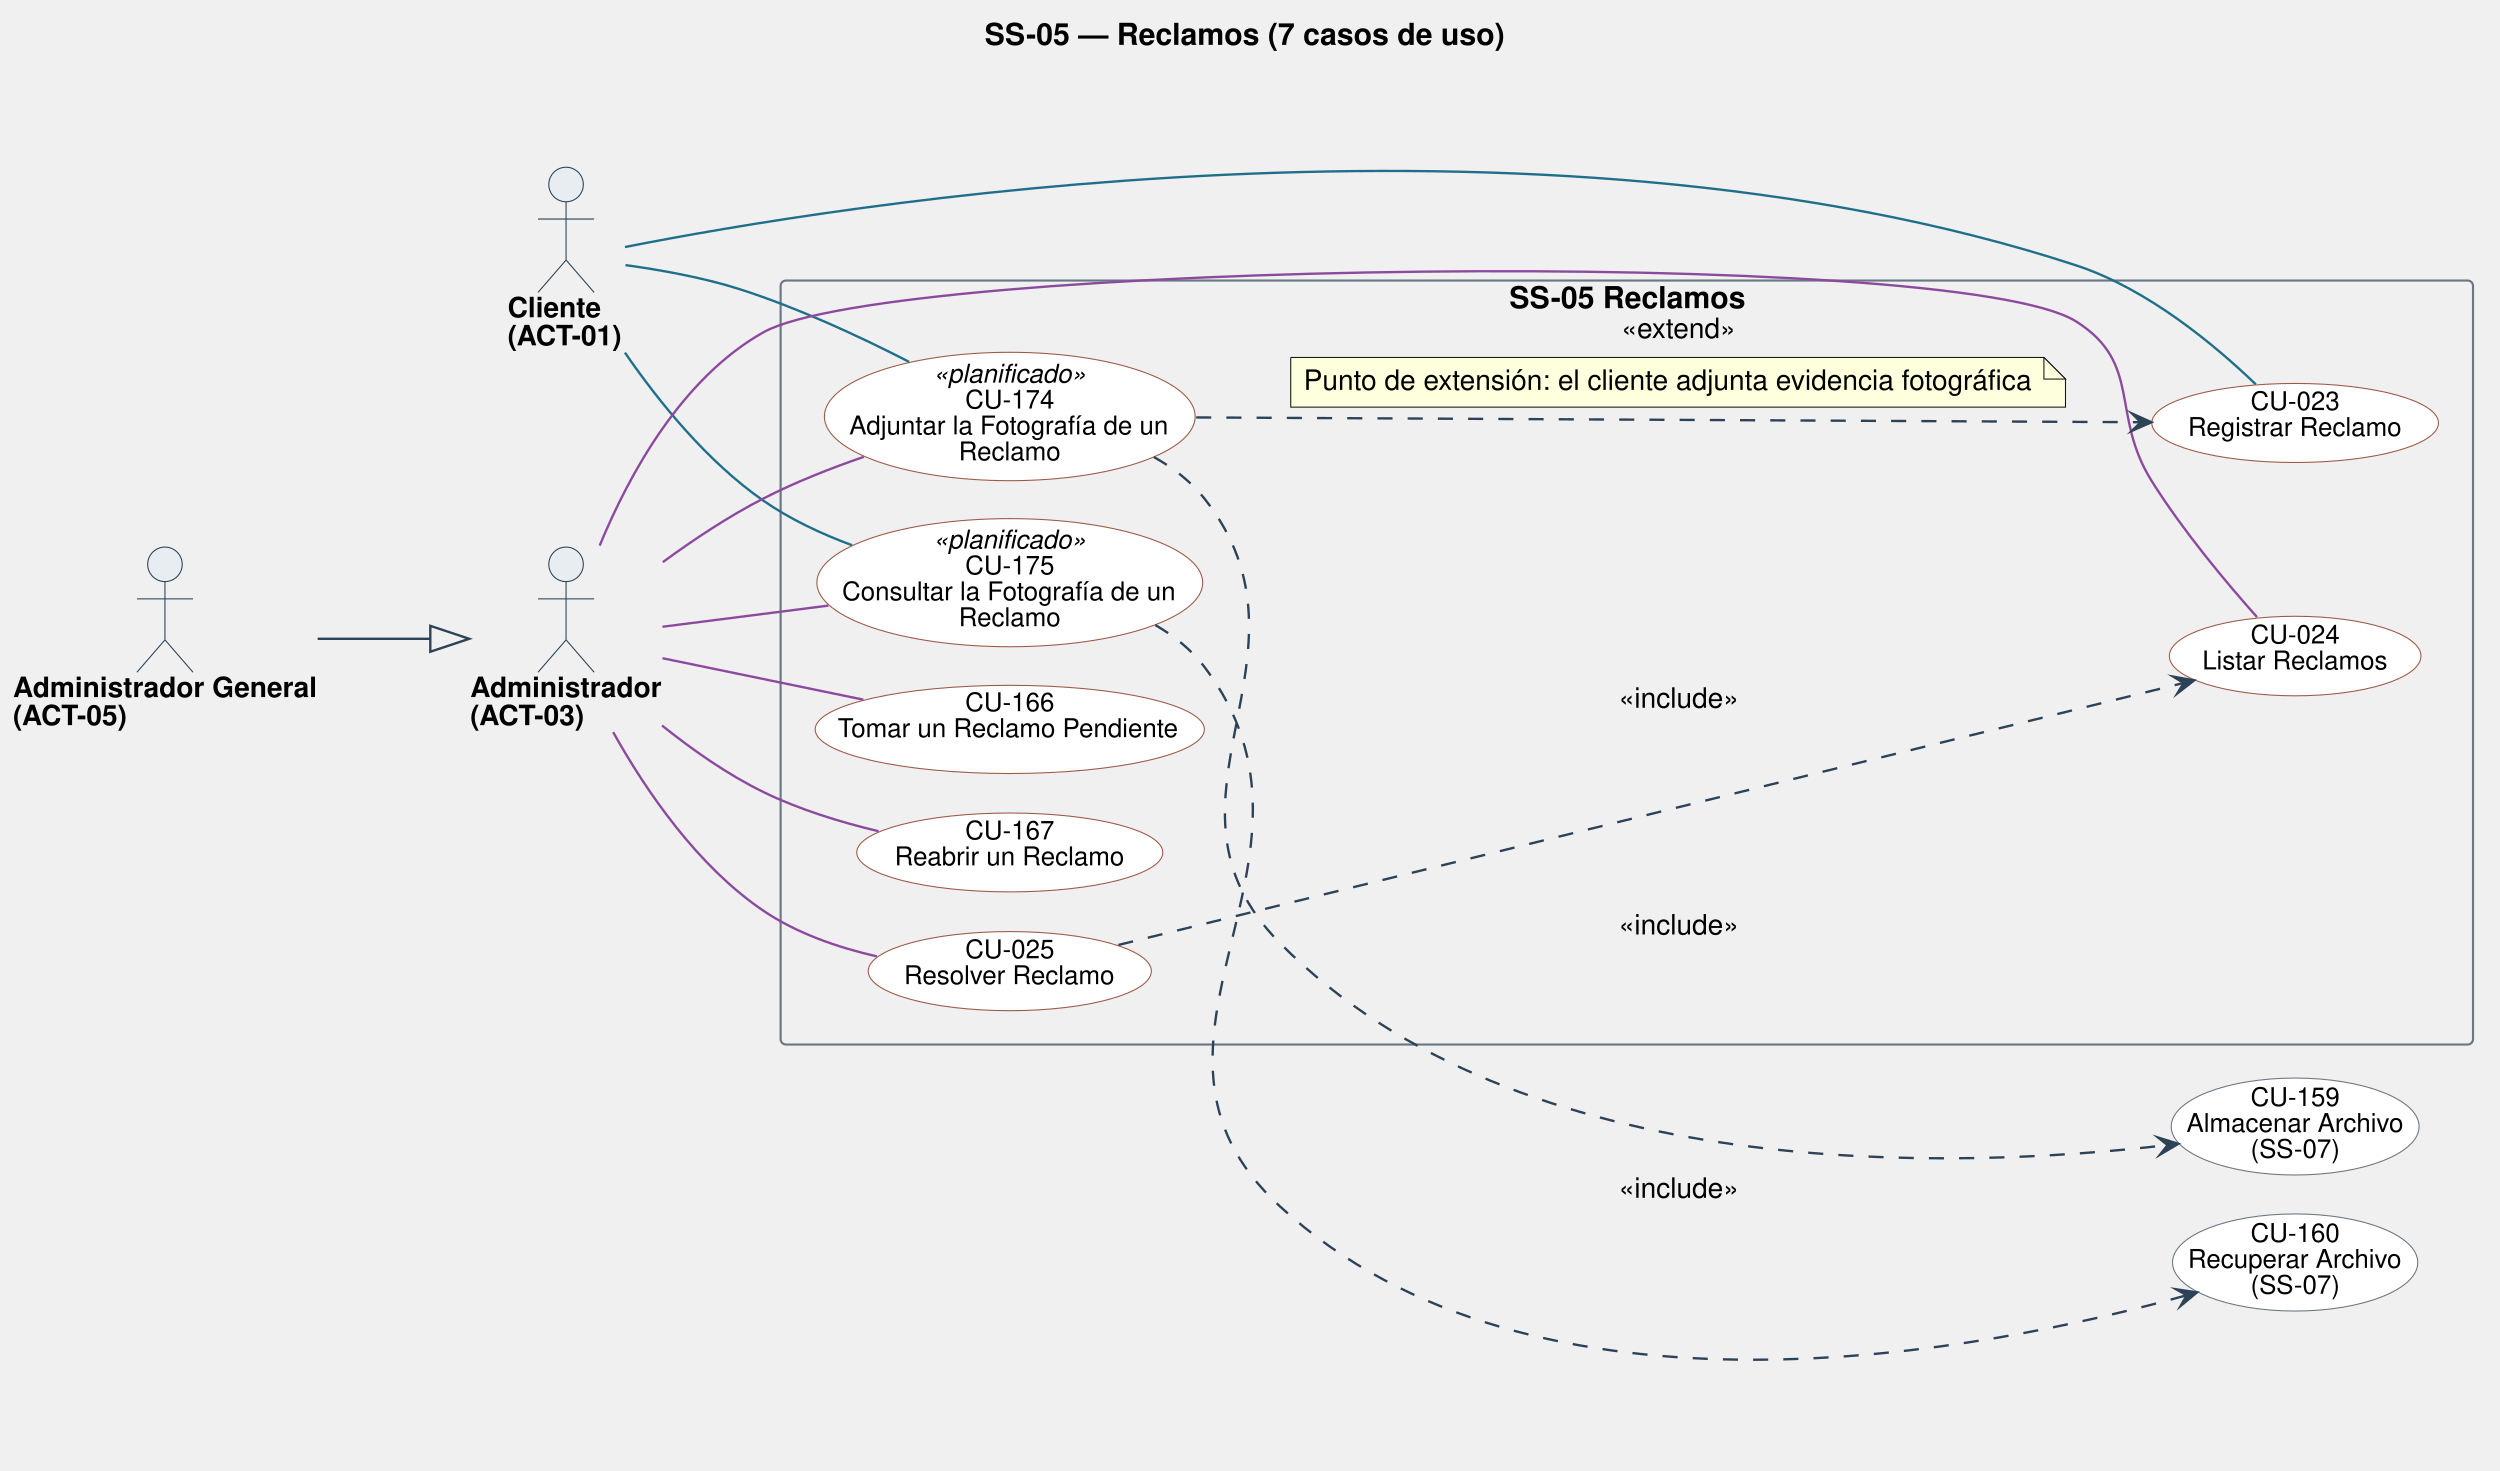
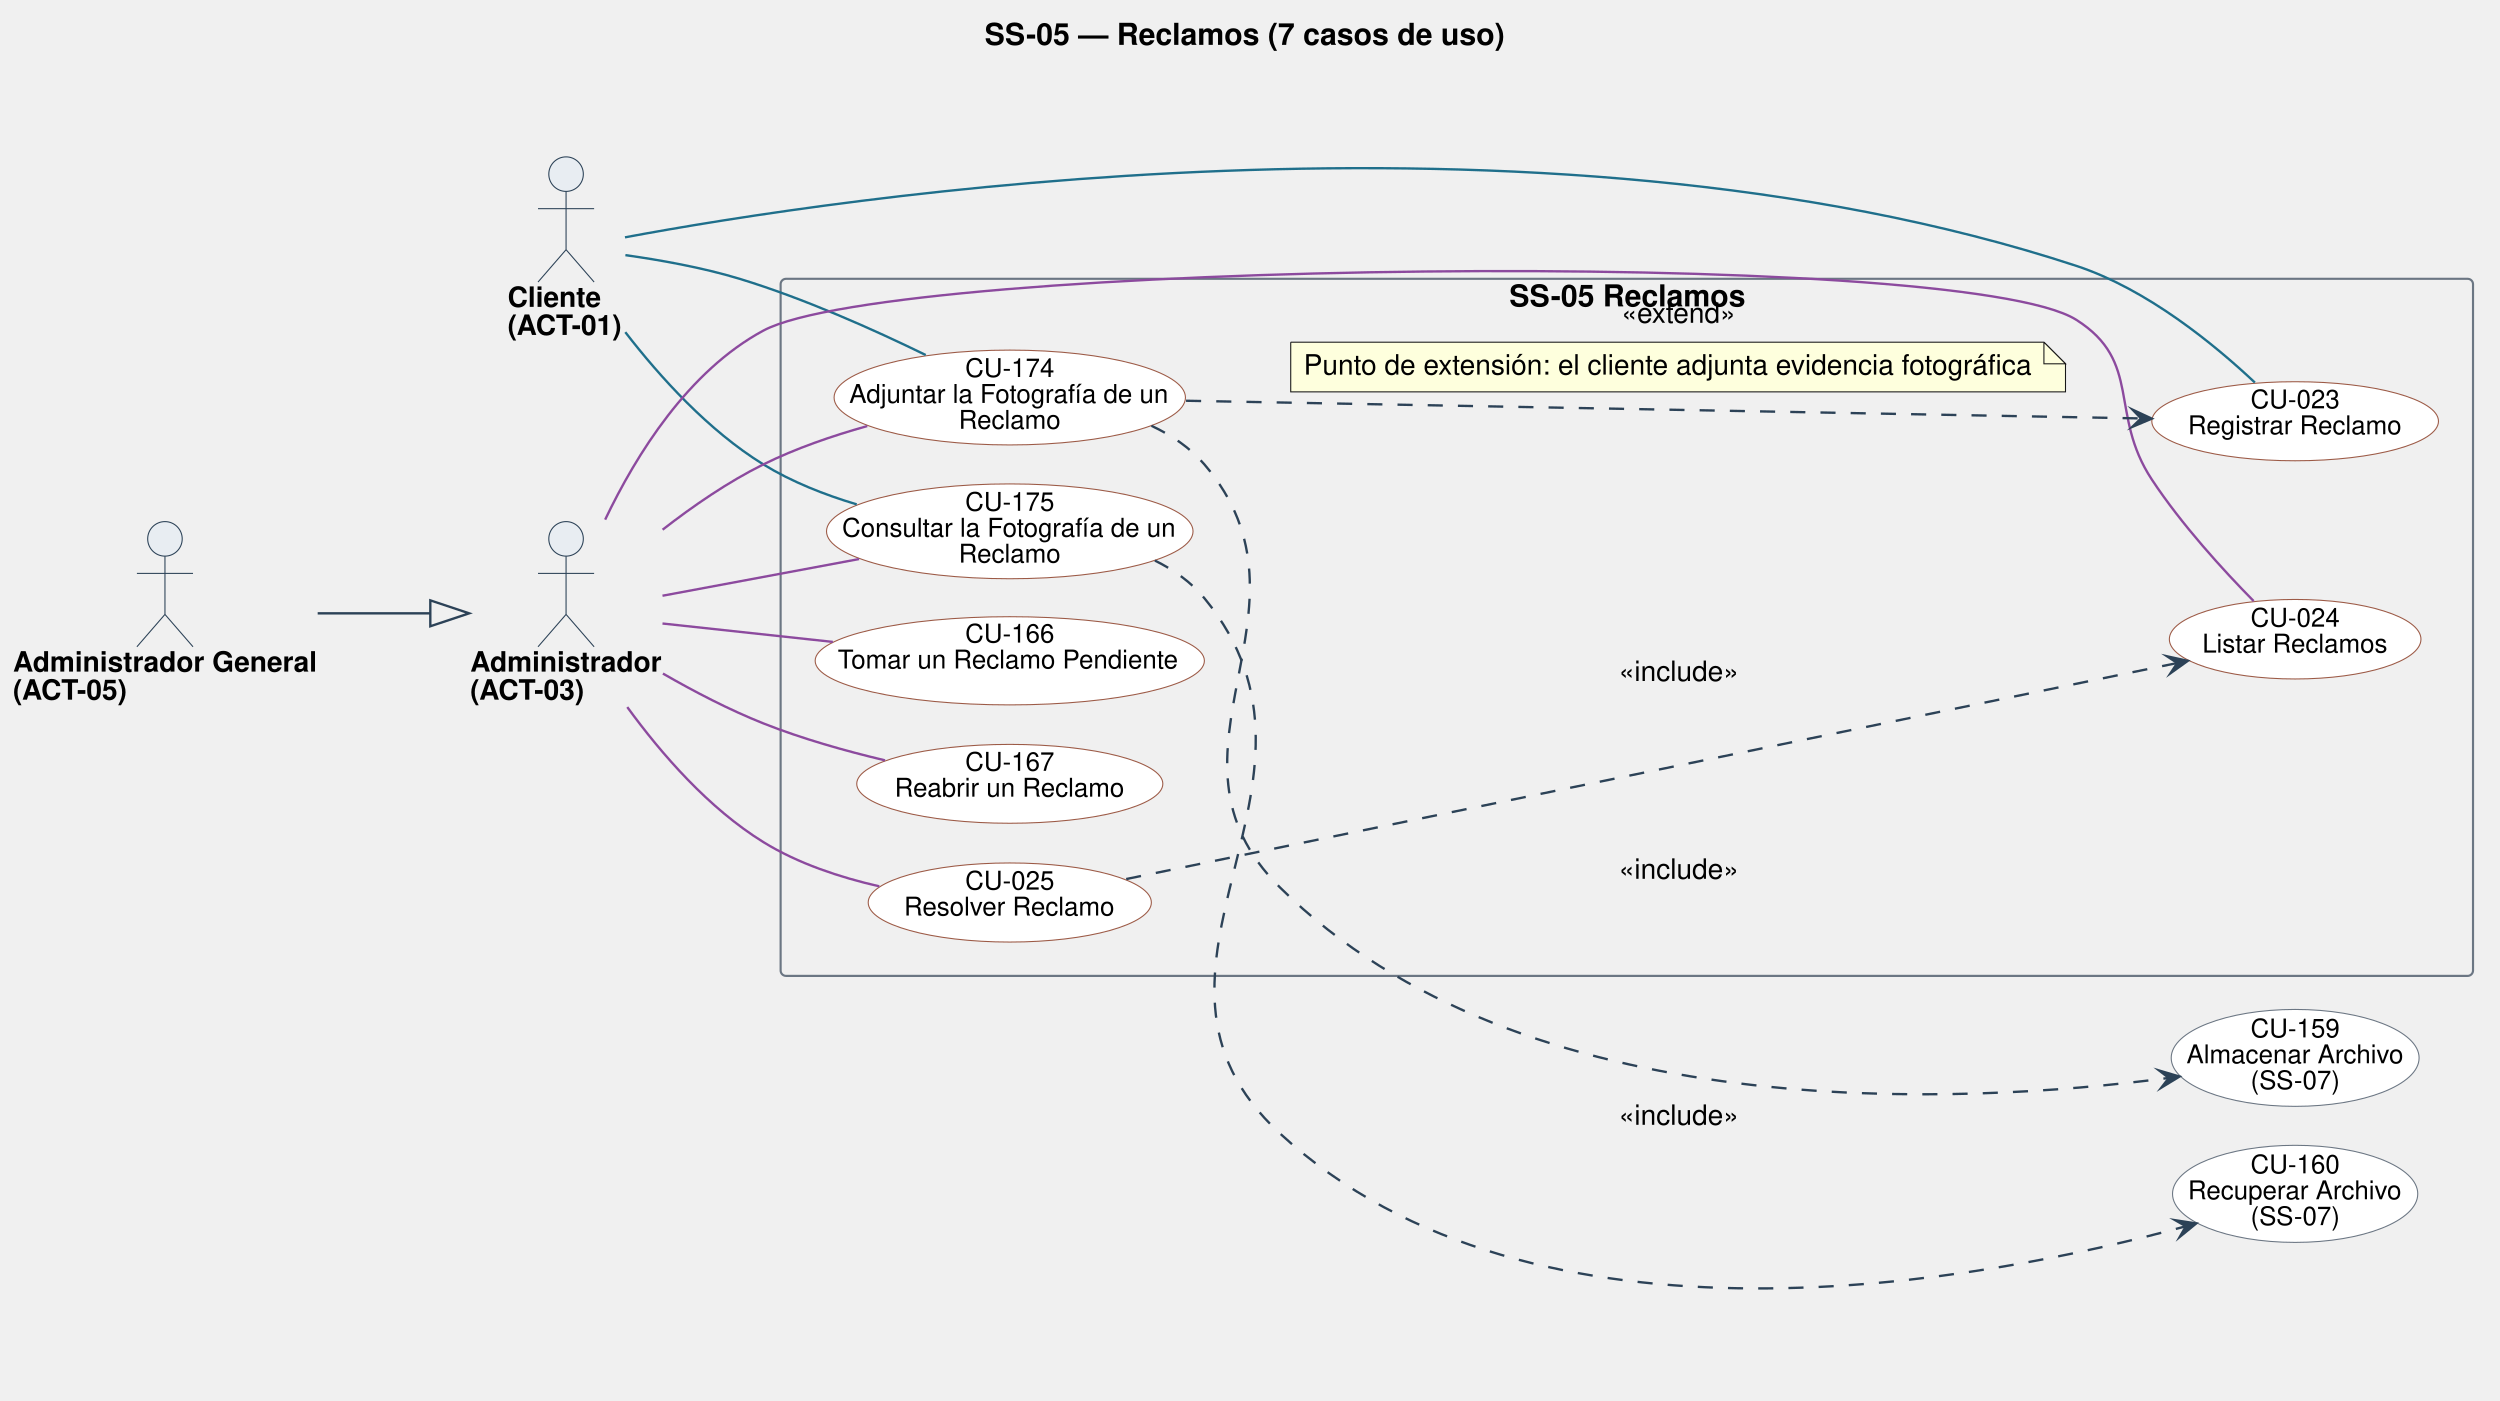
- <svg xmlns="http://www.w3.org/2000/svg" version="1.1" data-diagram-type="DESCRIPTION" style="width:1810px;height:1065px;background:#FFFFFF;" width="1810.938px" height="1065.625px" viewBox="0 0 1810 1065" zoomAndPan="magnify" preserveAspectRatio="none" contentStyleType="text/css">
+ <svg xmlns="http://www.w3.org/2000/svg" version="1.1" data-diagram-type="DESCRIPTION" style="width:1810px;height:1014px;background:#FFFFFF;" width="1810.938px" height="1014.063px" viewBox="0 0 1810 1014" zoomAndPan="magnify" preserveAspectRatio="none" contentStyleType="text/css">
  <defs />
  <g font-family="sans-serif" lengthAdjust="spacing">
    <g class="title" data-source-line="1">
      <text x="712.87" y="32.469" fill="#000" font-size="21.875" textLength="375.667" font-weight="700" font-family="Helvetica">SS-05 — Reclamos (7 casos de uso)</text>
    </g>
    <g class="cluster" data-qualified-name="SS-05 Reclamos" id="ent0004" data-source-line="40">
-       <rect x="565.172" y="203.109" width="1225.297" height="553.125" fill="none" style="stroke:#6B7683;stroke-width:1.563;" rx="3.906" ry="3.906" />
-       <text x="1092.708" y="223.079" fill="#000" font-size="21.875" textLength="170.226" font-weight="700" font-family="Helvetica">SS-05 Reclamos</text>
+       <rect x="565.172" y="201.859" width="1225.297" height="504.688" fill="none" style="stroke:#6B7683;stroke-width:1.563;" rx="3.906" ry="3.906" />
+       <text x="1092.708" y="221.829" fill="#000" font-size="21.875" textLength="170.226" font-weight="700" font-family="Helvetica">SS-05 Reclamos</text>
    </g>
    <g class="entity" data-qualified-name="SS-05 Reclamos.U023" id="ent0005" data-source-line="41">
-       <ellipse cx="1661.681" cy="306.23" rx="103.775" ry="28.621" fill="#FFF" style="stroke:#9C5A46;stroke-width:0.781;" />
-       <text x="1629.377" y="296.886" fill="#000" font-size="18.75" textLength="64.609" font-family="Helvetica">CU-023</text>
-       <text x="1584.054" y="315.636" fill="#000" font-size="18.75" textLength="155.255" font-family="Helvetica">Registrar Reclamo</text>
+       <ellipse cx="1661.681" cy="304.98" rx="103.775" ry="28.621" fill="#FFF" style="stroke:#9C5A46;stroke-width:0.781;" />
+       <text x="1629.377" y="295.636" fill="#000" font-size="18.75" textLength="64.609" font-family="Helvetica">CU-023</text>
+       <text x="1584.054" y="314.386" fill="#000" font-size="18.75" textLength="155.255" font-family="Helvetica">Registrar Reclamo</text>
    </g>
    <g class="entity" data-qualified-name="SS-05 Reclamos.U024" id="ent0006" data-source-line="42">
-       <ellipse cx="1661.693" cy="474.978" rx="91.084" ry="28.79" fill="#FFF" style="stroke:#9C5A46;stroke-width:0.781;" />
-       <text x="1629.388" y="465.905" fill="#000" font-size="18.75" textLength="64.609" font-family="Helvetica">CU-024</text>
-       <text x="1594.484" y="484.655" fill="#000" font-size="18.75" textLength="134.418" font-family="Helvetica">Listar Reclamos</text>
+       <ellipse cx="1661.693" cy="462.79" rx="91.084" ry="28.79" fill="#FFF" style="stroke:#9C5A46;stroke-width:0.781;" />
+       <text x="1629.388" y="453.717" fill="#000" font-size="18.75" textLength="64.609" font-family="Helvetica">CU-024</text>
+       <text x="1594.484" y="472.467" fill="#000" font-size="18.75" textLength="134.418" font-family="Helvetica">Listar Reclamos</text>
    </g>
    <g class="entity" data-qualified-name="SS-05 Reclamos.U025" id="ent0007" data-source-line="43">
-       <ellipse cx="731.083" cy="703.103" rx="102.505" ry="28.635" fill="#FFF" style="stroke:#9C5A46;stroke-width:0.781;" />
-       <text x="698.779" y="693.781" fill="#000" font-size="18.75" textLength="64.609" font-family="Helvetica">CU-025</text>
-       <text x="654.495" y="712.531" fill="#000" font-size="18.75" textLength="153.177" font-family="Helvetica">Resolver Reclamo</text>
+       <ellipse cx="731.083" cy="653.416" rx="102.505" ry="28.635" fill="#FFF" style="stroke:#9C5A46;stroke-width:0.781;" />
+       <text x="698.779" y="644.094" fill="#000" font-size="18.75" textLength="64.609" font-family="Helvetica">CU-025</text>
+       <text x="654.495" y="662.844" fill="#000" font-size="18.75" textLength="153.177" font-family="Helvetica">Resolver Reclamo</text>
    </g>
    <g class="entity" data-qualified-name="SS-05 Reclamos.U166" id="ent0008" data-source-line="44">
-       <ellipse cx="731.076" cy="528.103" rx="140.904" ry="31.931" fill="#FFF" style="stroke:#9C5A46;stroke-width:0.781;" />
-       <text x="698.771" y="514.918" fill="#000" font-size="18.75" textLength="64.609" font-family="Helvetica">CU-166</text>
-       <text x="606.532" y="533.668" fill="#000" font-size="18.75" textLength="249.088" font-family="Helvetica">Tomar un Reclamo Pendiente</text>
+       <ellipse cx="731.076" cy="478.415" rx="140.904" ry="31.931" fill="#FFF" style="stroke:#9C5A46;stroke-width:0.781;" />
+       <text x="698.771" y="465.23" fill="#000" font-size="18.75" textLength="64.609" font-family="Helvetica">CU-166</text>
+       <text x="606.532" y="483.98" fill="#000" font-size="18.75" textLength="249.088" font-family="Helvetica">Tomar un Reclamo Pendiente</text>
    </g>
    <g class="entity" data-qualified-name="SS-05 Reclamos.U167" id="ent0009" data-source-line="45">
-       <ellipse cx="731.086" cy="617.179" rx="110.805" ry="28.554" fill="#FFF" style="stroke:#9C5A46;stroke-width:0.781;" />
-       <text x="698.781" y="607.727" fill="#000" font-size="18.75" textLength="64.609" font-family="Helvetica">CU-167</text>
-       <text x="647.718" y="626.477" fill="#000" font-size="18.75" textLength="166.736" font-family="Helvetica">Reabrir un Reclamo</text>
+       <ellipse cx="731.086" cy="567.491" rx="110.805" ry="28.554" fill="#FFF" style="stroke:#9C5A46;stroke-width:0.781;" />
+       <text x="698.781" y="558.039" fill="#000" font-size="18.75" textLength="64.609" font-family="Helvetica">CU-167</text>
+       <text x="647.718" y="576.789" fill="#000" font-size="18.75" textLength="166.736" font-family="Helvetica">Reabrir un Reclamo</text>
    </g>
    <g class="entity" data-qualified-name="SS-05 Reclamos.U174" id="ent0010" data-source-line="46">
-       <ellipse cx="731.074" cy="301.543" rx="134.214" ry="46.481" fill="#FFF" style="stroke:#9C5A46;stroke-width:0.781;" />
-       <text x="675.822" y="277.024" fill="#000" font-size="18.75" textLength="110.504" font-style="italic" font-family="Helvetica">«planificado»</text>
-       <text x="698.769" y="295.774" fill="#000" font-size="18.75" textLength="64.609" font-family="Helvetica">CU-174</text>
-       <text x="614.852" y="314.524" fill="#000" font-size="18.75" textLength="232.443" font-family="Helvetica">Adjuntar la Fotografía de un</text>
-       <text x="694.082" y="333.274" fill="#000" font-size="18.75" textLength="73.984" font-family="Helvetica">Reclamo</text>
+       <ellipse cx="731.071" cy="287.803" rx="127.196" ry="34.334" fill="#FFF" style="stroke:#9C5A46;stroke-width:0.781;" />
+       <text x="698.766" y="272.959" fill="#000" font-size="18.75" textLength="64.609" font-family="Helvetica">CU-174</text>
+       <text x="614.849" y="291.709" fill="#000" font-size="18.75" textLength="232.443" font-family="Helvetica">Adjuntar la Fotografía de un</text>
+       <text x="694.079" y="310.459" fill="#000" font-size="18.75" textLength="73.984" font-family="Helvetica">Reclamo</text>
    </g>
    <g class="entity" data-qualified-name="SS-05 Reclamos.U175" id="ent0011" data-source-line="47">
-       <ellipse cx="731.084" cy="421.861" rx="139.678" ry="46.376" fill="#FFF" style="stroke:#9C5A46;stroke-width:0.781;" />
-       <text x="675.832" y="397.105" fill="#000" font-size="18.75" textLength="110.504" font-style="italic" font-family="Helvetica">«planificado»</text>
-       <text x="698.78" y="415.855" fill="#000" font-size="18.75" textLength="64.609" font-family="Helvetica">CU-175</text>
-       <text x="609.658" y="434.605" fill="#000" font-size="18.75" textLength="242.853" font-family="Helvetica">Consultar la Fotografía de un</text>
-       <text x="694.092" y="453.355" fill="#000" font-size="18.75" textLength="73.984" font-family="Helvetica">Reclamo</text>
+       <ellipse cx="731.073" cy="384.678" rx="132.682" ry="34.334" fill="#FFF" style="stroke:#9C5A46;stroke-width:0.781;" />
+       <text x="698.768" y="369.834" fill="#000" font-size="18.75" textLength="64.609" font-family="Helvetica">CU-175</text>
+       <text x="609.646" y="388.584" fill="#000" font-size="18.75" textLength="242.853" font-family="Helvetica">Consultar la Fotografía de un</text>
+       <text x="694.081" y="407.334" fill="#000" font-size="18.75" textLength="73.984" font-family="Helvetica">Reclamo</text>
    </g>
    <g class="entity" data-qualified-name="A01" id="ent0001" data-source-line="36">
-       <ellipse cx="409.832" cy="133.578" rx="12.5" ry="12.5" fill="#E8EDF2" style="stroke:#2C4257;stroke-width:0.781;" />
-       <path d="M409.832,146.078 L409.832,188.266 M389.519,158.578 L430.144,158.578 M409.832,188.266 L389.519,211.703 M409.832,188.266 L430.144,211.703" style="stroke:#2C4257;stroke-width:0.781;" fill="none" />
-       <text x="367.516" y="229.688" fill="#000" font-size="20.313" textLength="67.722" font-weight="700" font-family="Helvetica">Cliente</text>
-       <text x="367.516" y="250" fill="#000" font-size="20.313" textLength="84.632" font-weight="700" font-family="Helvetica">(ACT-01)</text>
+       <ellipse cx="409.832" cy="126.078" rx="12.5" ry="12.5" fill="#E8EDF2" style="stroke:#2C4257;stroke-width:0.781;" />
+       <path d="M409.832,138.578 L409.832,180.766 M389.519,151.078 L430.144,151.078 M409.832,180.766 L389.519,204.203 M409.832,180.766 L430.144,204.203" style="stroke:#2C4257;stroke-width:0.781;" fill="none" />
+       <text x="367.516" y="222.188" fill="#000" font-size="20.313" textLength="67.722" font-weight="700" font-family="Helvetica">Cliente</text>
+       <text x="367.516" y="242.5" fill="#000" font-size="20.313" textLength="84.632" font-weight="700" font-family="Helvetica">(ACT-01)</text>
    </g>
    <g class="entity" data-qualified-name="A03" id="ent0002" data-source-line="37">
-       <ellipse cx="409.83" cy="408.578" rx="12.5" ry="12.5" fill="#E8EDF2" style="stroke:#2C4257;stroke-width:0.781;" />
-       <path d="M409.83,421.078 L409.83,463.266 M389.517,433.578 L430.142,433.578 M409.83,463.266 L389.517,486.703 M409.83,463.266 L430.142,486.703" style="stroke:#2C4257;stroke-width:0.781;" fill="none" />
-       <text x="340.422" y="504.688" fill="#000" font-size="20.313" textLength="138.815" font-weight="700" font-family="Helvetica">Administrador</text>
-       <text x="340.422" y="525" fill="#000" font-size="20.313" textLength="84.632" font-weight="700" font-family="Helvetica">(ACT-03)</text>
+       <ellipse cx="409.83" cy="390.141" rx="12.5" ry="12.5" fill="#E8EDF2" style="stroke:#2C4257;stroke-width:0.781;" />
+       <path d="M409.83,402.641 L409.83,444.828 M389.517,415.141 L430.142,415.141 M409.83,444.828 L389.517,468.266 M409.83,444.828 L430.142,468.266" style="stroke:#2C4257;stroke-width:0.781;" fill="none" />
+       <text x="340.422" y="486.25" fill="#000" font-size="20.313" textLength="138.815" font-weight="700" font-family="Helvetica">Administrador</text>
+       <text x="340.422" y="506.563" fill="#000" font-size="20.313" textLength="84.632" font-weight="700" font-family="Helvetica">(ACT-03)</text>
    </g>
    <g class="entity" data-qualified-name="A05" id="ent0003" data-source-line="38">
-       <ellipse cx="119.427" cy="408.578" rx="12.5" ry="12.5" fill="#E8EDF2" style="stroke:#2C4257;stroke-width:0.781;" />
-       <path d="M119.427,421.078 L119.427,463.266 M99.115,433.578 L139.74,433.578 M119.427,463.266 L99.115,486.703 M119.427,463.266 L139.74,486.703" style="stroke:#2C4257;stroke-width:0.781;" fill="none" />
-       <text x="9.375" y="504.688" fill="#000" font-size="20.313" textLength="220.105" font-weight="700" font-family="Helvetica">Administrador General</text>
-       <text x="9.375" y="525" fill="#000" font-size="20.313" textLength="84.632" font-weight="700" font-family="Helvetica">(ACT-05)</text>
+       <ellipse cx="119.427" cy="390.141" rx="12.5" ry="12.5" fill="#E8EDF2" style="stroke:#2C4257;stroke-width:0.781;" />
+       <path d="M119.427,402.641 L119.427,444.828 M99.115,415.141 L139.74,415.141 M119.427,444.828 L99.115,468.266 M119.427,444.828 L139.74,468.266" style="stroke:#2C4257;stroke-width:0.781;" fill="none" />
+       <text x="9.375" y="486.25" fill="#000" font-size="20.313" textLength="220.105" font-weight="700" font-family="Helvetica">Administrador General</text>
+       <text x="9.375" y="506.563" fill="#000" font-size="20.313" textLength="84.632" font-weight="700" font-family="Helvetica">(ACT-05)</text>
    </g>
    <g class="entity" data-qualified-name="U159" id="ent0012" data-source-line="50">
-       <ellipse cx="1661.69" cy="815.606" rx="89.736" ry="35.091" fill="#FFF" style="stroke:#6B7683;stroke-width:0.781;" />
-       <text x="1629.385" y="800.763" fill="#000" font-size="18.75" textLength="64.609" font-family="Helvetica">CU-159</text>
-       <text x="1583.014" y="819.513" fill="#000" font-size="18.75" textLength="157.352" font-family="Helvetica">Almacenar Archivo</text>
-       <text x="1629.39" y="838.263" fill="#000" font-size="18.75" textLength="64.6" font-family="Helvetica">(SS-07)</text>
+       <ellipse cx="1661.69" cy="765.919" rx="89.736" ry="35.091" fill="#FFF" style="stroke:#6B7683;stroke-width:0.781;" />
+       <text x="1629.385" y="751.075" fill="#000" font-size="18.75" textLength="64.609" font-family="Helvetica">CU-159</text>
+       <text x="1583.014" y="769.825" fill="#000" font-size="18.75" textLength="157.352" font-family="Helvetica">Almacenar Archivo</text>
+       <text x="1629.39" y="788.575" fill="#000" font-size="18.75" textLength="64.6" font-family="Helvetica">(SS-07)</text>
    </g>
    <g class="entity" data-qualified-name="U160" id="ent0013" data-source-line="51">
-       <ellipse cx="1661.682" cy="914.04" rx="88.776" ry="35.15" fill="#FFF" style="stroke:#6B7683;stroke-width:0.781;" />
-       <text x="1629.378" y="899.197" fill="#000" font-size="18.75" textLength="64.609" font-family="Helvetica">CU-160</text>
-       <text x="1584.046" y="917.947" fill="#000" font-size="18.75" textLength="155.273" font-family="Helvetica">Recuperar Archivo</text>
-       <text x="1629.383" y="936.697" fill="#000" font-size="18.75" textLength="64.6" font-family="Helvetica">(SS-07)</text>
+       <ellipse cx="1661.682" cy="864.353" rx="88.776" ry="35.15" fill="#FFF" style="stroke:#6B7683;stroke-width:0.781;" />
+       <text x="1629.378" y="849.509" fill="#000" font-size="18.75" textLength="64.609" font-family="Helvetica">CU-160</text>
+       <text x="1584.046" y="868.259" fill="#000" font-size="18.75" textLength="155.273" font-family="Helvetica">Recuperar Archivo</text>
+       <text x="1629.383" y="887.009" fill="#000" font-size="18.75" textLength="64.6" font-family="Helvetica">(SS-07)</text>
    </g>
    <g class="link" data-entity-1="ent0001" data-entity-2="ent0005" id="lnk14" data-source-line="53" data-link-type="association">
-       <path d="M452.469,178.859 C599.625,149.766 1112.344,64.063 1503.234,192.172 C1555.078,209.172 1604.125,250.328 1633.172,278.266" style="stroke:#1F6F8B;stroke-width:1.719;" fill="none" id="A01-U023" />
+       <path d="M452.484,171.828 C599.641,144.375 1112.422,64.063 1503.234,192.484 C1554.5,209.328 1603.328,249.484 1632.531,276.969" style="stroke:#1F6F8B;stroke-width:1.719;" fill="none" id="A01-U023" />
    </g>
    <g class="link" data-entity-1="ent0001" data-entity-2="ent0010" id="lnk15" data-source-line="54" data-link-type="association">
-       <path d="M452.859,191.953 C477.297,195.297 508.594,200.781 535.484,209.359 C577.578,222.797 622.281,243.547 658.156,261.969" style="stroke:#1F6F8B;stroke-width:1.719;" fill="none" id="A01-U174" />
+       <path d="M452.781,184.719 C477.187,188.141 508.484,193.641 535.484,201.859 C582.172,216.094 632.516,238.609 670.219,257.031" style="stroke:#1F6F8B;stroke-width:1.719;" fill="none" id="A01-U174" />
    </g>
    <g class="link" data-entity-1="ent0001" data-entity-2="ent0011" id="lnk16" data-source-line="55" data-link-type="association">
-       <path d="M452.438,255.297 C477.422,291.563 512.281,334.391 552.672,362.484 C571.953,375.891 594.484,386.469 616.891,394.75" style="stroke:#1F6F8B;stroke-width:1.719;" fill="none" id="A01-U175" />
+       <path d="M452.719,240.484 C478.031,273.25 513.109,311.906 552.672,336.234 C573.141,348.828 596.922,358.203 620.266,365.172" style="stroke:#1F6F8B;stroke-width:1.719;" fill="none" id="A01-U175" />
    </g>
    <g class="link" data-entity-1="ent0002" data-entity-2="ent0006" id="lnk17" data-source-line="56" data-link-type="association">
-       <path d="M434.156,395.031 C455.75,342.719 493.766,273.75 552.672,240.609 C644.359,189.047 1416.094,177.625 1503.234,232.797 C1551.25,263.219 1527.688,300.281 1557.922,348.422 C1580.594,384.547 1612.078,422.094 1634.094,446.813" style="stroke:#8C4A9E;stroke-width:1.719;" fill="none" id="A03-U024" />
+       <path d="M438.125,376.219 C460.844,328.641 498.484,268.516 552.672,239.359 C646.25,189 1419.016,178.219 1503.234,231.547 C1551.25,261.953 1526.625,299.719 1557.922,347.172 C1579.453,379.828 1609.656,412.844 1631.656,435.188" style="stroke:#8C4A9E;stroke-width:1.719;" fill="none" id="A03-U024" />
    </g>
    <g class="link" data-entity-1="ent0002" data-entity-2="ent0007" id="lnk18" data-source-line="57" data-link-type="association">
-       <path d="M443.922,530.078 C468.109,573.328 505.125,627.156 552.672,659.359 C576.891,675.766 606.703,686.031 634.891,692.453" style="stroke:#8C4A9E;stroke-width:1.719;" fill="none" id="A03-U025" />
+       <path d="M454.141,511.922 C478.969,546.047 513.125,585.234 552.672,609.672 C577.828,625.219 608.203,635.25 636.609,641.703" style="stroke:#8C4A9E;stroke-width:1.719;" fill="none" id="A03-U025" />
    </g>
    <g class="link" data-entity-1="ent0002" data-entity-2="ent0008" id="lnk19" data-source-line="58" data-link-type="association">
-       <path d="M479.641,476.563 C521.984,485.297 577.266,496.703 625.063,506.563" style="stroke:#8C4A9E;stroke-width:1.719;" fill="none" id="A03-U166" />
+       <path d="M479.641,451.422 C515.594,455.313 560.875,460.203 602.984,464.75" style="stroke:#8C4A9E;stroke-width:1.719;" fill="none" id="A03-U166" />
    </g>
    <g class="link" data-entity-1="ent0002" data-entity-2="ent0009" id="lnk20" data-source-line="59" data-link-type="association">
-       <path d="M479.297,525.25 C501.391,542.969 526.891,560.844 552.672,573.422 C578.531,586.047 608.359,595.234 636.047,601.813" style="stroke:#8C4A9E;stroke-width:1.719;" fill="none" id="A03-U167" />
+       <path d="M479.953,487.656 C502.484,500.625 528.063,513.969 552.672,523.734 C580.594,534.828 612.141,543.703 640.781,550.5" style="stroke:#8C4A9E;stroke-width:1.719;" fill="none" id="A03-U167" />
    </g>
    <g class="link" data-entity-1="ent0002" data-entity-2="ent0010" id="lnk21" data-source-line="60" data-link-type="association">
-       <path d="M479.875,406.984 C502.187,390.641 527.672,373.734 552.672,360.922 C575.438,349.25 601,339.141 625.453,330.719" style="stroke:#8C4A9E;stroke-width:1.719;" fill="none" id="A03-U174" />
+       <path d="M479.719,383.5 C501.828,366.297 527.234,348.828 552.672,336.234 C576.063,324.656 602.609,315.531 627.906,308.469" style="stroke:#8C4A9E;stroke-width:1.719;" fill="none" id="A03-U174" />
    </g>
    <g class="link" data-entity-1="ent0002" data-entity-2="ent0011" id="lnk22" data-source-line="61" data-link-type="association">
-       <path d="M479.641,453.766 C514.688,449.297 558.594,443.688 599.781,438.438" style="stroke:#8C4A9E;stroke-width:1.719;" fill="none" id="A03-U175" />
+       <path d="M479.641,431.313 C521.078,423.578 574.891,413.531 621.953,404.75" style="stroke:#8C4A9E;stroke-width:1.719;" fill="none" id="A03-U175" />
    </g>
    <g class="link" data-entity-1="ent0003" data-entity-2="ent0002" id="lnk23" data-source-line="62" data-link-type="extension">
-       <path d="M230,462.484 C266.828,462.484 278.75,462.484 311.547,462.484" style="stroke:#2C4257;stroke-width:1.719;" fill="none" id="A05-to-A03" />
-       <polygon points="339.672,462.484,311.547,453.109,311.547,471.859,339.672,462.484" fill="none" style="stroke:#2C4257;stroke-width:1.719;stroke-linejoin:miter;stroke-miterlimit:10;" />
+       <path d="M230,444.047 C266.828,444.047 278.75,444.047 311.547,444.047" style="stroke:#2C4257;stroke-width:1.719;" fill="none" id="A05-to-A03" />
+       <polygon points="339.672,444.047,311.547,434.672,311.547,453.422,339.672,444.047" fill="none" style="stroke:#2C4257;stroke-width:1.719;stroke-linejoin:miter;stroke-miterlimit:10;" />
    </g>
    <g class="link" data-entity-1="ent0007" data-entity-2="ent0006" id="lnk24" data-source-line="65" data-link-type="dependency">
-       <path d="M809.719,684.156 C986.203,640.75 1409.945,536.522 1580.976,494.46" style="stroke:#2C4257;stroke-width:1.719;stroke-dasharray:10.938,10.938;" fill="none" id="U025-to-U024" />
-       <polygon points="1588.563,492.594,1573.414,489.883,1580.976,494.46,1576.4,502.021,1588.563,492.594" fill="#2C4257" style="stroke:#2C4257;stroke-width:1.719;stroke-linejoin:miter;stroke-miterlimit:10;" />
-       <text x="1171.984" y="512.391" fill="#000" font-size="20.313" textLength="86.963" font-family="Helvetica">«include»</text>
+       <path d="M815.359,636.422 C993.609,599.781 1404.129,515.416 1576.332,480.026" style="stroke:#2C4257;stroke-width:1.719;stroke-dasharray:10.938,10.938;" fill="none" id="U025-to-U024" />
+       <polygon points="1583.984,478.453,1568.952,475.162,1576.332,480.026,1571.468,487.406,1583.984,478.453" fill="#2C4257" style="stroke:#2C4257;stroke-width:1.719;stroke-linejoin:miter;stroke-miterlimit:10;" />
+       <text x="1171.984" y="493.032" fill="#000" font-size="20.313" textLength="86.963" font-family="Helvetica">«include»</text>
    </g>
    <g class="link" data-entity-1="ent0010" data-entity-2="ent0012" id="lnk25" data-source-line="66" data-link-type="dependency">
-       <path d="M835.406,330.891 C849.359,338.703 862.203,348.547 871.984,360.922 C961.875,474.828 824.625,579.641 926.672,682.797 C1100.953,858.984 1417.146,846.796 1569.334,829.031" style="stroke:#2C4257;stroke-width:1.719;stroke-dasharray:10.938,10.938;" fill="none" id="U174-to-U159" />
-       <polygon points="1577.094,828.125,1562.401,823.548,1569.334,829.031,1563.851,835.963,1577.094,828.125" fill="#2C4257" style="stroke:#2C4257;stroke-width:1.719;stroke-linejoin:miter;stroke-miterlimit:10;" />
-       <text x="1171.984" y="676.563" fill="#000" font-size="20.313" textLength="86.963" font-family="Helvetica">«include»</text>
+       <path d="M833.656,308.281 C848.188,315.094 861.672,324.156 871.984,336.234 C961.734,441.406 828.406,545.203 926.672,642.484 C1102.625,816.688 1418.738,800.198 1570.222,780.433" style="stroke:#2C4257;stroke-width:1.719;stroke-dasharray:10.938,10.938;" fill="none" id="U174-to-U159" />
+       <polygon points="1577.969,779.422,1563.216,775.044,1570.222,780.433,1564.833,787.439,1577.969,779.422" fill="#2C4257" style="stroke:#2C4257;stroke-width:1.719;stroke-linejoin:miter;stroke-miterlimit:10;" />
+       <text x="1171.984" y="636.25" fill="#000" font-size="20.313" textLength="86.963" font-family="Helvetica">«include»</text>
    </g>
    <g class="link" data-entity-1="ent0011" data-entity-2="ent0013" id="lnk26" data-source-line="67" data-link-type="dependency">
-       <path d="M836.469,452.531 C850.094,460.453 862.563,470.391 871.984,482.797 C977.906,622.484 797.625,754.766 926.672,873.422 C1111.594,1043.484 1438.724,977.97 1583.146,937.767" style="stroke:#2C4257;stroke-width:1.719;stroke-dasharray:10.938,10.938;" fill="none" id="U175-to-U160" />
-       <polygon points="1590.672,935.672,1575.448,933.422,1583.146,937.767,1578.801,945.464,1590.672,935.672" fill="#2C4257" style="stroke:#2C4257;stroke-width:1.719;stroke-linejoin:miter;stroke-miterlimit:10;" />
-       <text x="1171.984" y="867.188" fill="#000" font-size="20.313" textLength="86.963" font-family="Helvetica">«include»</text>
+       <path d="M836.141,405.844 C849.813,412.578 862.375,421.438 871.984,433.109 C982.453,567.453 798.828,702.688 926.672,820.609 C1111.141,990.781 1437.759,927.273 1582.556,887.819" style="stroke:#2C4257;stroke-width:1.719;stroke-dasharray:10.938,10.938;" fill="none" id="U175-to-U160" />
+       <polygon points="1590.094,885.766,1574.883,883.432,1582.556,887.819,1578.169,895.493,1590.094,885.766" fill="#2C4257" style="stroke:#2C4257;stroke-width:1.719;stroke-linejoin:miter;stroke-miterlimit:10;" />
+       <text x="1171.984" y="814.375" fill="#000" font-size="20.313" textLength="86.963" font-family="Helvetica">«include»</text>
    </g>
    <g class="link" data-entity-1="ent0010" data-entity-2="ent0005" id="lnk27" data-source-line="70" data-link-type="dependency">
-       <path d="M866.016,302.219 C1053,303.172 1381.188,304.836 1549.844,305.68" style="stroke:#2C4257;stroke-width:1.719;stroke-dasharray:10.938,10.938;" fill="none" id="U174-to-U023" />
-       <polygon points="1557.656,305.719,1543.625,299.398,1549.844,305.68,1543.563,311.898,1557.656,305.719" fill="#2C4257" style="stroke:#2C4257;stroke-width:1.719;stroke-linejoin:miter;stroke-miterlimit:10;" />
-       <text x="1173.907" y="244.766" fill="#000" font-size="20.313" textLength="83.581" font-family="Helvetica">«extend»</text>
-       <path d="M934.484,258.813 L934.484,294.75 L1495.422,294.75 L1495.422,274.438 L1479.797,258.813 L934.484,258.813" style="stroke:#181818;stroke-width:0.781;" fill="#FEFFDD" />
-       <path d="M1479.797,258.813 L1479.797,274.438 L1495.422,274.438 L1479.797,258.813" style="stroke:#181818;stroke-width:0.781;" fill="#FEFFDD" />
-       <text x="943.859" y="282.266" fill="#000" font-size="20.313" textLength="529.613" font-family="Helvetica">Punto de extensión: el cliente adjunta evidencia fotográfica</text>
+       <path d="M858.687,290.141 C1044.172,293.578 1379.283,299.777 1550.095,302.949" style="stroke:#2C4257;stroke-width:1.719;stroke-dasharray:10.938,10.938;" fill="none" id="U174-to-U023" />
+       <polygon points="1557.906,303.094,1543.962,296.584,1550.095,302.949,1543.73,309.082,1557.906,303.094" fill="#2C4257" style="stroke:#2C4257;stroke-width:1.719;stroke-linejoin:miter;stroke-miterlimit:10;" />
+       <text x="1173.907" y="233.719" fill="#000" font-size="20.313" textLength="83.581" font-family="Helvetica">«extend»</text>
+       <path d="M934.484,247.766 L934.484,283.703 L1495.422,283.703 L1495.422,263.391 L1479.797,247.766 L934.484,247.766" style="stroke:#181818;stroke-width:0.781;" fill="#FEFFDD" />
+       <path d="M1479.797,247.766 L1479.797,263.391 L1495.422,263.391 L1479.797,247.766" style="stroke:#181818;stroke-width:0.781;" fill="#FEFFDD" />
+       <text x="943.859" y="271.219" fill="#000" font-size="20.313" textLength="529.613" font-family="Helvetica">Punto de extensión: el cliente adjunta evidencia fotográfica</text>
    </g>
  </g>
</svg>
